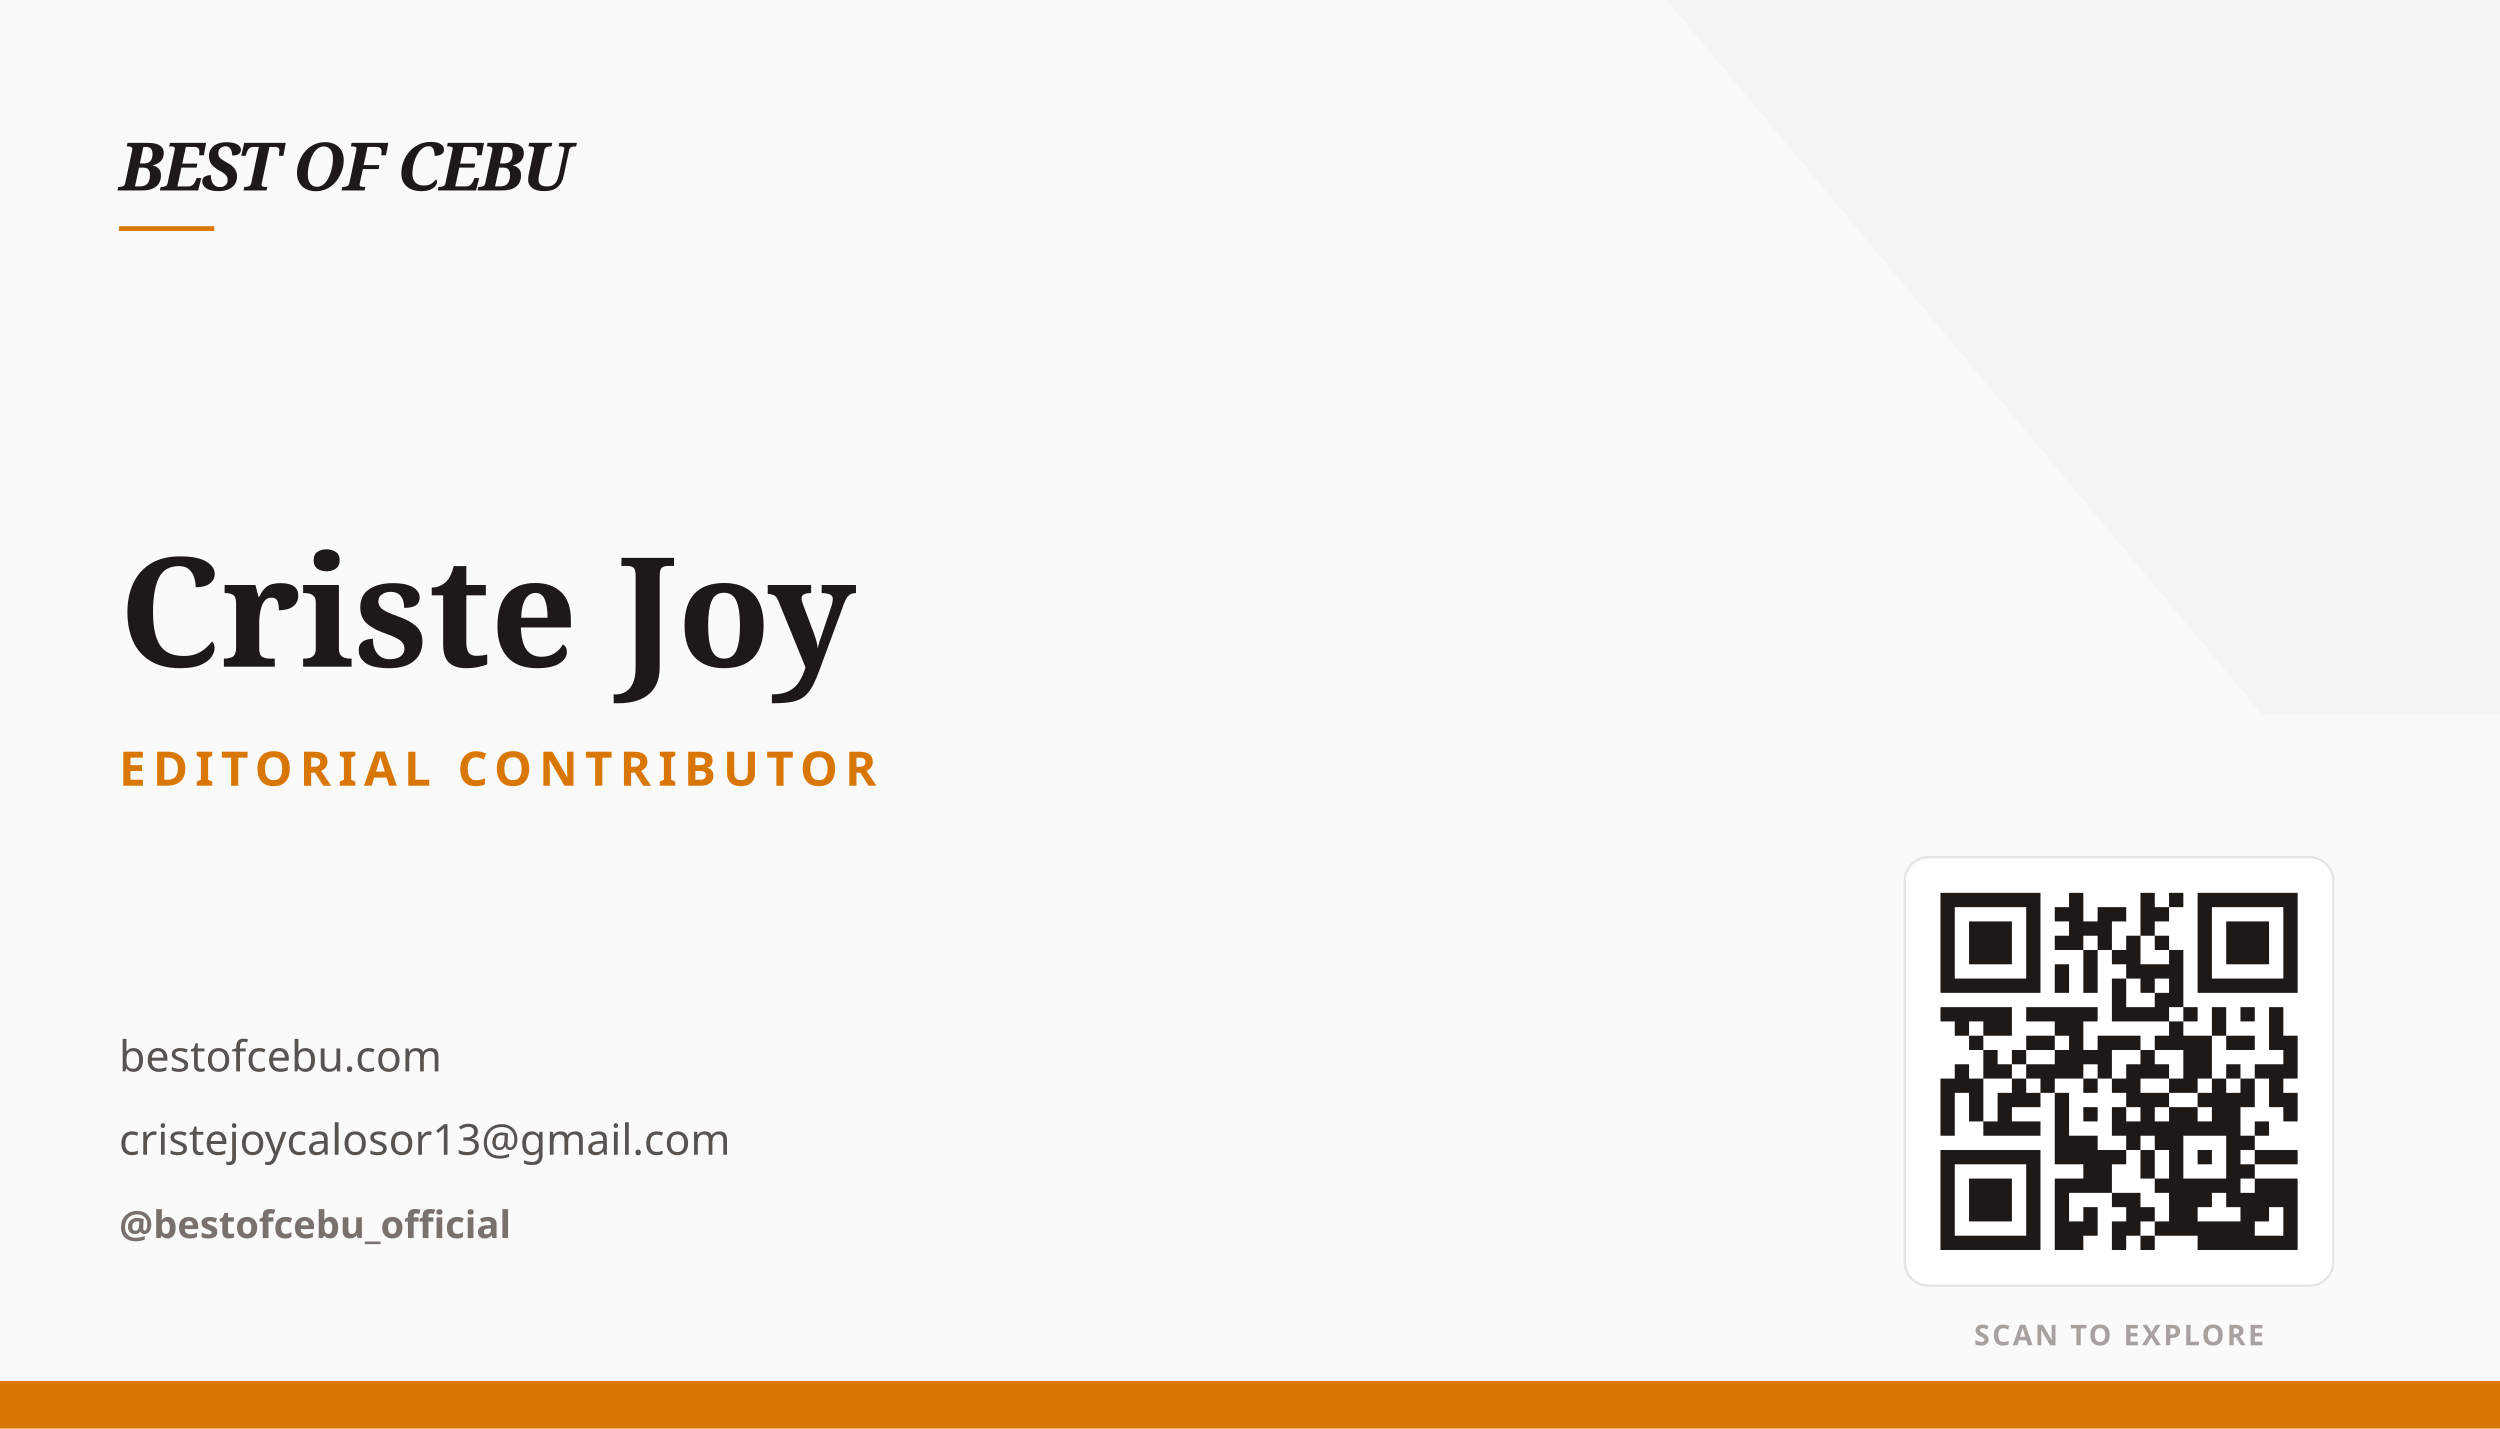
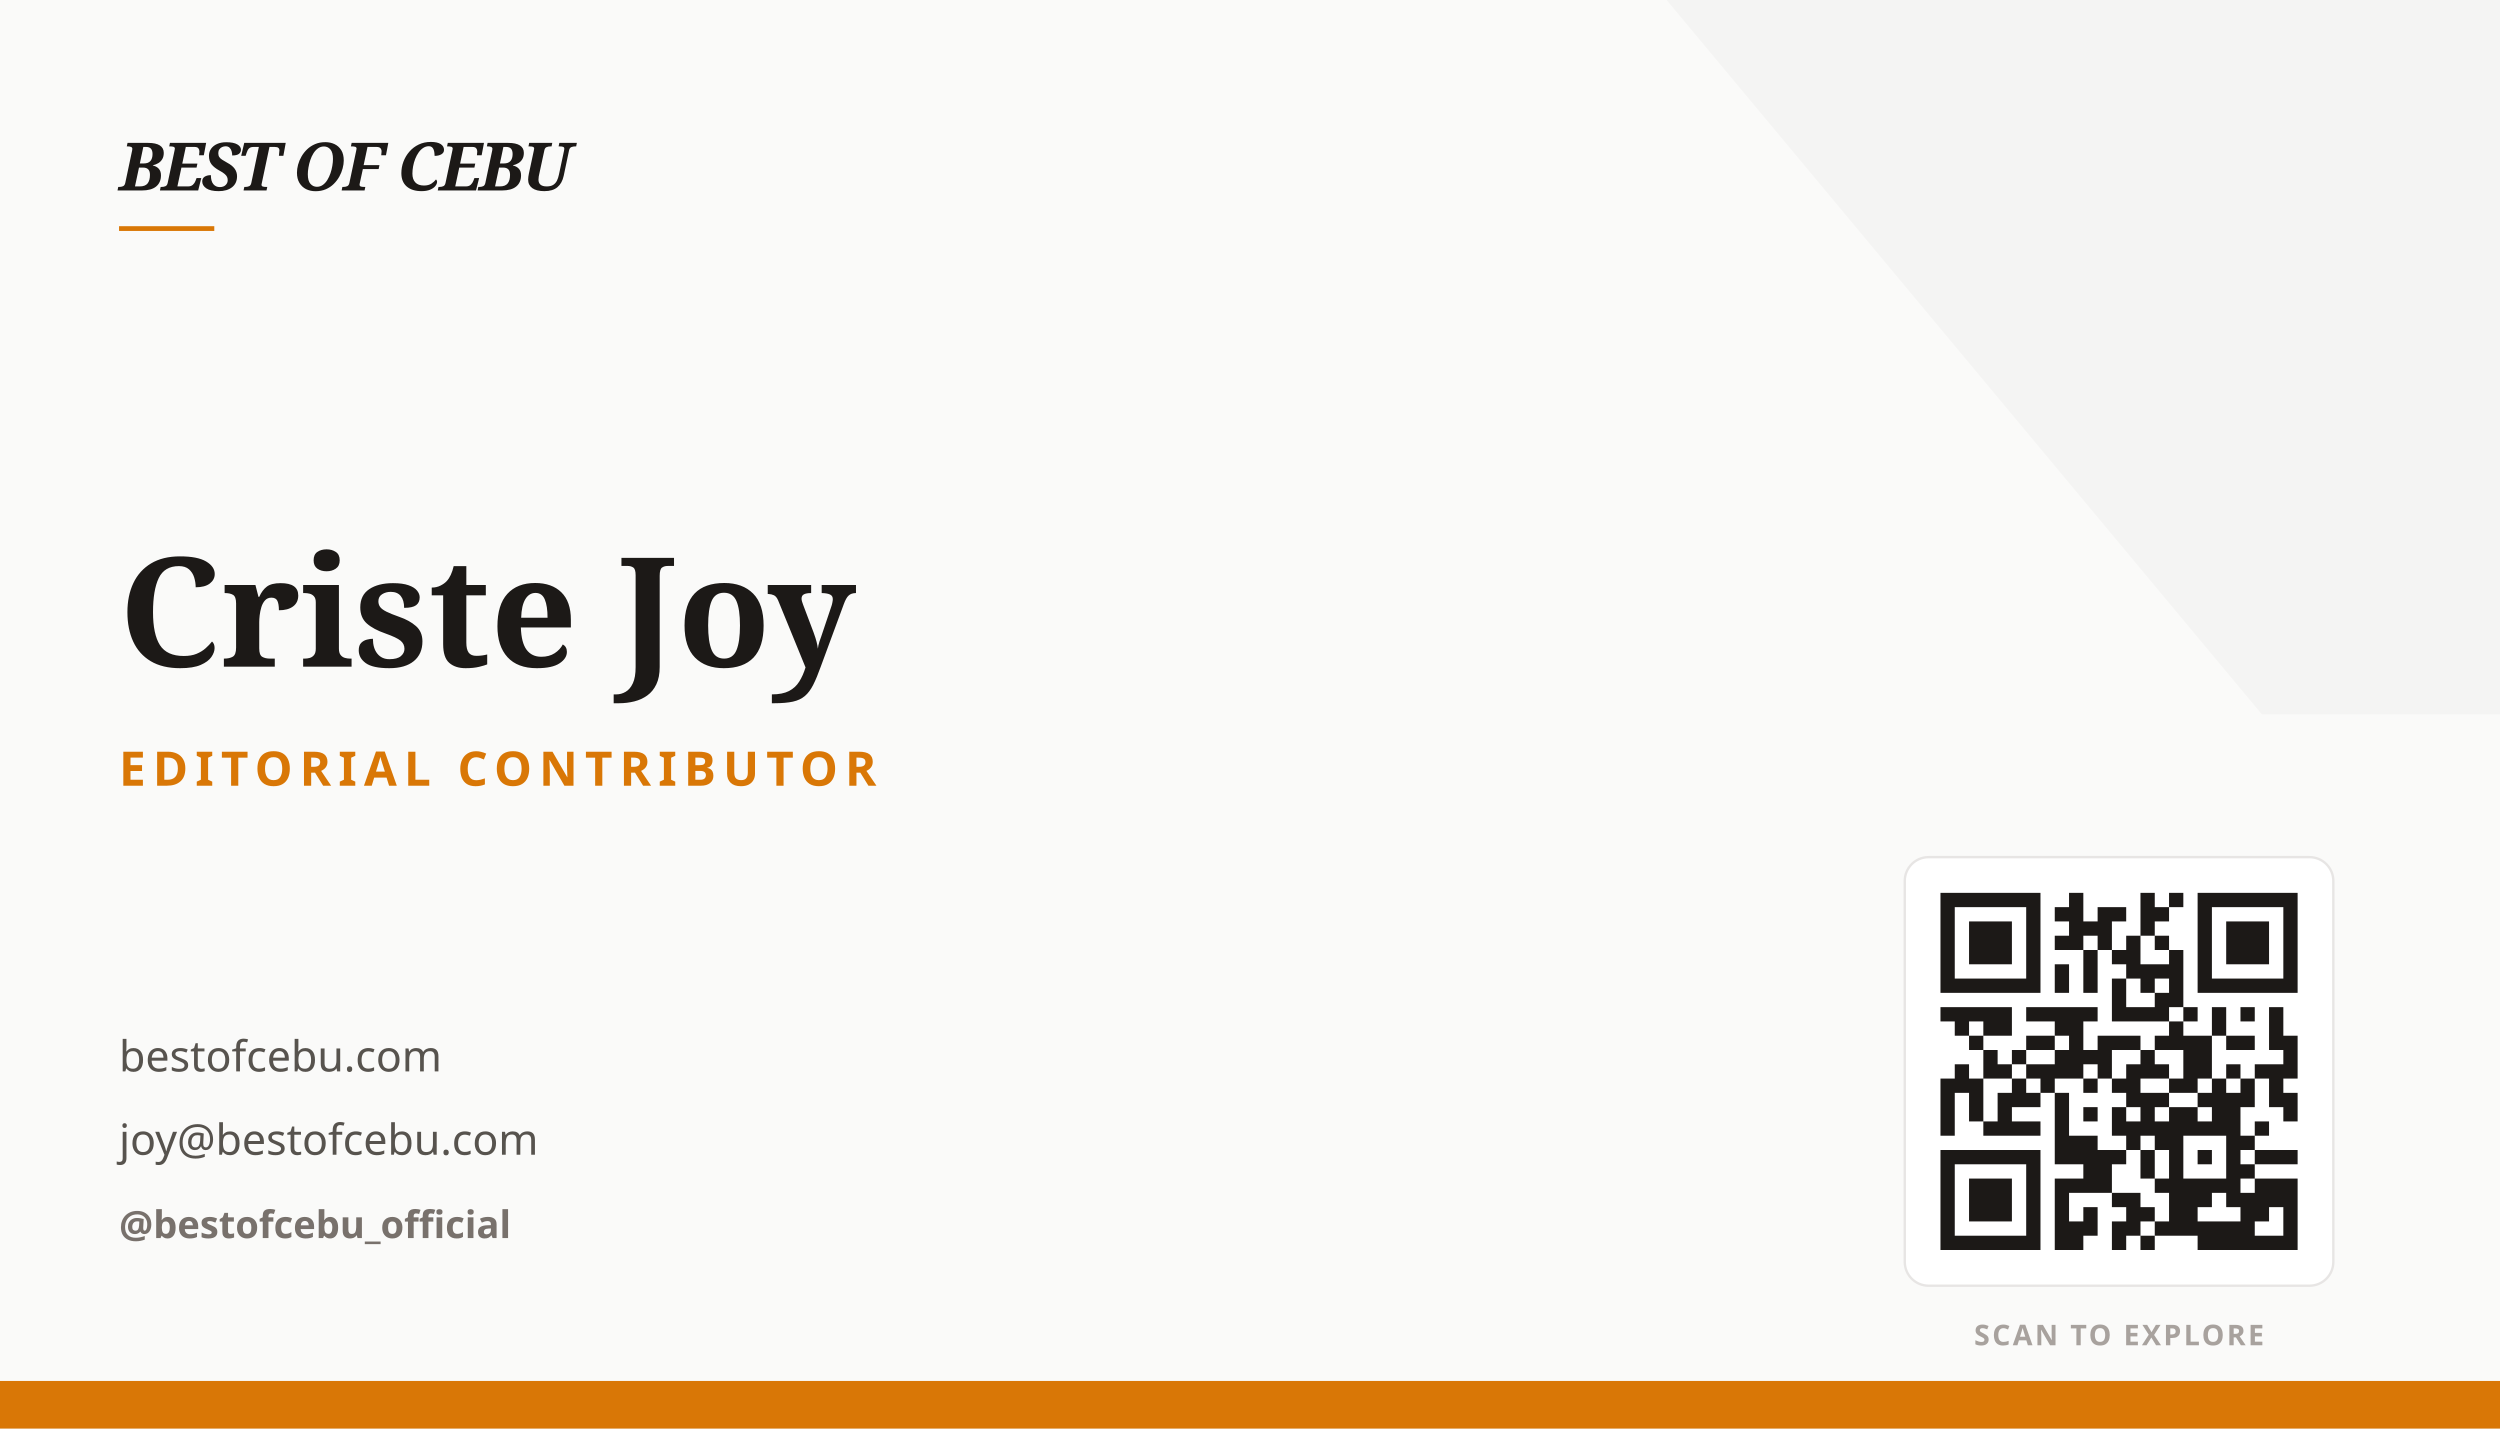
<svg xmlns="http://www.w3.org/2000/svg" width="1050" height="600" viewBox="0 0 1050 600">
  <rect width="1050" height="600" fill="#fafaf9" />
  <rect x="0" y="580" width="1050" height="20" fill="#d97706" />
  <text x="50" y="80" font-family="Serif" font-size="28" font-weight="900" font-style="italic" fill="#1c1917" letter-spacing="-1">BEST OF CEBU</text>
  <rect x="50" y="95" width="40" height="2" fill="#d97706" />
  <text x="50" y="280" font-family="Serif" font-size="64" font-weight="bold" fill="#1c1917">Criste Joy</text>
  <text x="50" y="330" font-family="Sans-serif" font-size="20" font-weight="bold" fill="#d97706" letter-spacing="3">EDITORIAL CONTRIBUTOR</text>
  <g transform="translate(50, 450)">
    <text x="0" y="0" font-family="Sans-serif" font-size="18" fill="#57534e">bestofcebu.com</text>
-     <text x="0" y="35" font-family="Sans-serif" font-size="18" fill="#57534e">cristejoycalosor13@gmail.com</text>
+     <text x="0" y="35" font-family="Sans-serif" font-size="18" fill="#57534e">joy@bestofcebu.com</text>
    <text x="0" y="70" font-family="Sans-serif" font-size="16" font-weight="bold" fill="#78716c">@bestofcebu_official</text>
  </g>
  <g transform="translate(800, 360)">
    <rect width="180" height="180" rx="10" fill="white" stroke="#e7e5e4" stroke-width="1" />
    <g transform="translate(15, 15) scale(1.0)">
      <path fill="#1c1917" d="M 0,0 l 6,0 0,6 -6,0 z M 6,0 l 6,0 0,6 -6,0 z M 12,0 l 6,0 0,6 -6,0 z M 18,0 l 6,0 0,6 -6,0 z M 24,0 l 6,0 0,6 -6,0 z M 30,0 l 6,0 0,6 -6,0 z M 36,0 l 6,0 0,6 -6,0 z M 54,0 l 6,0 0,6 -6,0 z M 84,0 l 6,0 0,6 -6,0 z M 96,0 l 6,0 0,6 -6,0 z M 108,0 l 6,0 0,6 -6,0 z M 114,0 l 6,0 0,6 -6,0 z M 120,0 l 6,0 0,6 -6,0 z M 126,0 l 6,0 0,6 -6,0 z M 132,0 l 6,0 0,6 -6,0 z M 138,0 l 6,0 0,6 -6,0 z M 144,0 l 6,0 0,6 -6,0 z M 0,6 l 6,0 0,6 -6,0 z M 36,6 l 6,0 0,6 -6,0 z M 48,6 l 6,0 0,6 -6,0 z M 54,6 l 6,0 0,6 -6,0 z M 66,6 l 6,0 0,6 -6,0 z M 72,6 l 6,0 0,6 -6,0 z M 84,6 l 6,0 0,6 -6,0 z M 90,6 l 6,0 0,6 -6,0 z M 108,6 l 6,0 0,6 -6,0 z M 144,6 l 6,0 0,6 -6,0 z M 0,12 l 6,0 0,6 -6,0 z M 12,12 l 6,0 0,6 -6,0 z M 18,12 l 6,0 0,6 -6,0 z M 24,12 l 6,0 0,6 -6,0 z M 36,12 l 6,0 0,6 -6,0 z M 54,12 l 6,0 0,6 -6,0 z M 60,12 l 6,0 0,6 -6,0 z M 66,12 l 6,0 0,6 -6,0 z M 84,12 l 6,0 0,6 -6,0 z M 108,12 l 6,0 0,6 -6,0 z M 120,12 l 6,0 0,6 -6,0 z M 126,12 l 6,0 0,6 -6,0 z M 132,12 l 6,0 0,6 -6,0 z M 144,12 l 6,0 0,6 -6,0 z M 0,18 l 6,0 0,6 -6,0 z M 12,18 l 6,0 0,6 -6,0 z M 18,18 l 6,0 0,6 -6,0 z M 24,18 l 6,0 0,6 -6,0 z M 36,18 l 6,0 0,6 -6,0 z M 48,18 l 6,0 0,6 -6,0 z M 54,18 l 6,0 0,6 -6,0 z M 66,18 l 6,0 0,6 -6,0 z M 78,18 l 6,0 0,6 -6,0 z M 90,18 l 6,0 0,6 -6,0 z M 108,18 l 6,0 0,6 -6,0 z M 120,18 l 6,0 0,6 -6,0 z M 126,18 l 6,0 0,6 -6,0 z M 132,18 l 6,0 0,6 -6,0 z M 144,18 l 6,0 0,6 -6,0 z M 0,24 l 6,0 0,6 -6,0 z M 12,24 l 6,0 0,6 -6,0 z M 18,24 l 6,0 0,6 -6,0 z M 24,24 l 6,0 0,6 -6,0 z M 36,24 l 6,0 0,6 -6,0 z M 60,24 l 6,0 0,6 -6,0 z M 72,24 l 6,0 0,6 -6,0 z M 78,24 l 6,0 0,6 -6,0 z M 96,24 l 6,0 0,6 -6,0 z M 108,24 l 6,0 0,6 -6,0 z M 120,24 l 6,0 0,6 -6,0 z M 126,24 l 6,0 0,6 -6,0 z M 132,24 l 6,0 0,6 -6,0 z M 144,24 l 6,0 0,6 -6,0 z M 0,30 l 6,0 0,6 -6,0 z M 36,30 l 6,0 0,6 -6,0 z M 48,30 l 6,0 0,6 -6,0 z M 60,30 l 6,0 0,6 -6,0 z M 78,30 l 6,0 0,6 -6,0 z M 84,30 l 6,0 0,6 -6,0 z M 90,30 l 6,0 0,6 -6,0 z M 96,30 l 6,0 0,6 -6,0 z M 108,30 l 6,0 0,6 -6,0 z M 144,30 l 6,0 0,6 -6,0 z M 0,36 l 6,0 0,6 -6,0 z M 6,36 l 6,0 0,6 -6,0 z M 12,36 l 6,0 0,6 -6,0 z M 18,36 l 6,0 0,6 -6,0 z M 24,36 l 6,0 0,6 -6,0 z M 30,36 l 6,0 0,6 -6,0 z M 36,36 l 6,0 0,6 -6,0 z M 48,36 l 6,0 0,6 -6,0 z M 60,36 l 6,0 0,6 -6,0 z M 72,36 l 6,0 0,6 -6,0 z M 84,36 l 6,0 0,6 -6,0 z M 96,36 l 6,0 0,6 -6,0 z M 108,36 l 6,0 0,6 -6,0 z M 114,36 l 6,0 0,6 -6,0 z M 120,36 l 6,0 0,6 -6,0 z M 126,36 l 6,0 0,6 -6,0 z M 132,36 l 6,0 0,6 -6,0 z M 138,36 l 6,0 0,6 -6,0 z M 144,36 l 6,0 0,6 -6,0 z M 72,42 l 6,0 0,6 -6,0 z M 90,42 l 6,0 0,6 -6,0 z M 96,42 l 6,0 0,6 -6,0 z M 0,48 l 6,0 0,6 -6,0 z M 6,48 l 6,0 0,6 -6,0 z M 12,48 l 6,0 0,6 -6,0 z M 18,48 l 6,0 0,6 -6,0 z M 24,48 l 6,0 0,6 -6,0 z M 36,48 l 6,0 0,6 -6,0 z M 42,48 l 6,0 0,6 -6,0 z M 48,48 l 6,0 0,6 -6,0 z M 54,48 l 6,0 0,6 -6,0 z M 60,48 l 6,0 0,6 -6,0 z M 72,48 l 6,0 0,6 -6,0 z M 78,48 l 6,0 0,6 -6,0 z M 84,48 l 6,0 0,6 -6,0 z M 90,48 l 6,0 0,6 -6,0 z M 102,48 l 6,0 0,6 -6,0 z M 114,48 l 6,0 0,6 -6,0 z M 126,48 l 6,0 0,6 -6,0 z M 138,48 l 6,0 0,6 -6,0 z M 6,54 l 6,0 0,6 -6,0 z M 18,54 l 6,0 0,6 -6,0 z M 24,54 l 6,0 0,6 -6,0 z M 48,54 l 6,0 0,6 -6,0 z M 54,54 l 6,0 0,6 -6,0 z M 96,54 l 6,0 0,6 -6,0 z M 114,54 l 6,0 0,6 -6,0 z M 138,54 l 6,0 0,6 -6,0 z M 12,60 l 6,0 0,6 -6,0 z M 36,60 l 6,0 0,6 -6,0 z M 42,60 l 6,0 0,6 -6,0 z M 54,60 l 6,0 0,6 -6,0 z M 66,60 l 6,0 0,6 -6,0 z M 72,60 l 6,0 0,6 -6,0 z M 78,60 l 6,0 0,6 -6,0 z M 90,60 l 6,0 0,6 -6,0 z M 96,60 l 6,0 0,6 -6,0 z M 102,60 l 6,0 0,6 -6,0 z M 108,60 l 6,0 0,6 -6,0 z M 120,60 l 6,0 0,6 -6,0 z M 126,60 l 6,0 0,6 -6,0 z M 138,60 l 6,0 0,6 -6,0 z M 144,60 l 6,0 0,6 -6,0 z M 18,66 l 6,0 0,6 -6,0 z M 30,66 l 6,0 0,6 -6,0 z M 48,66 l 6,0 0,6 -6,0 z M 54,66 l 6,0 0,6 -6,0 z M 60,66 l 6,0 0,6 -6,0 z M 66,66 l 6,0 0,6 -6,0 z M 84,66 l 6,0 0,6 -6,0 z M 102,66 l 6,0 0,6 -6,0 z M 108,66 l 6,0 0,6 -6,0 z M 144,66 l 6,0 0,6 -6,0 z M 6,72 l 6,0 0,6 -6,0 z M 18,72 l 6,0 0,6 -6,0 z M 24,72 l 6,0 0,6 -6,0 z M 36,72 l 6,0 0,6 -6,0 z M 42,72 l 6,0 0,6 -6,0 z M 48,72 l 6,0 0,6 -6,0 z M 54,72 l 6,0 0,6 -6,0 z M 66,72 l 6,0 0,6 -6,0 z M 78,72 l 6,0 0,6 -6,0 z M 84,72 l 6,0 0,6 -6,0 z M 90,72 l 6,0 0,6 -6,0 z M 102,72 l 6,0 0,6 -6,0 z M 108,72 l 6,0 0,6 -6,0 z M 120,72 l 6,0 0,6 -6,0 z M 132,72 l 6,0 0,6 -6,0 z M 138,72 l 6,0 0,6 -6,0 z M 144,72 l 6,0 0,6 -6,0 z M 0,78 l 6,0 0,6 -6,0 z M 6,78 l 6,0 0,6 -6,0 z M 12,78 l 6,0 0,6 -6,0 z M 30,78 l 6,0 0,6 -6,0 z M 42,78 l 6,0 0,6 -6,0 z M 60,78 l 6,0 0,6 -6,0 z M 72,78 l 6,0 0,6 -6,0 z M 78,78 l 6,0 0,6 -6,0 z M 96,78 l 6,0 0,6 -6,0 z M 102,78 l 6,0 0,6 -6,0 z M 114,78 l 6,0 0,6 -6,0 z M 126,78 l 6,0 0,6 -6,0 z M 138,78 l 6,0 0,6 -6,0 z M 0,84 l 6,0 0,6 -6,0 z M 12,84 l 6,0 0,6 -6,0 z M 24,84 l 6,0 0,6 -6,0 z M 30,84 l 6,0 0,6 -6,0 z M 36,84 l 6,0 0,6 -6,0 z M 48,84 l 6,0 0,6 -6,0 z M 78,84 l 6,0 0,6 -6,0 z M 84,84 l 6,0 0,6 -6,0 z M 90,84 l 6,0 0,6 -6,0 z M 108,84 l 6,0 0,6 -6,0 z M 114,84 l 6,0 0,6 -6,0 z M 120,84 l 6,0 0,6 -6,0 z M 126,84 l 6,0 0,6 -6,0 z M 138,84 l 6,0 0,6 -6,0 z M 144,84 l 6,0 0,6 -6,0 z M 0,90 l 6,0 0,6 -6,0 z M 12,90 l 6,0 0,6 -6,0 z M 24,90 l 6,0 0,6 -6,0 z M 48,90 l 6,0 0,6 -6,0 z M 60,90 l 6,0 0,6 -6,0 z M 72,90 l 6,0 0,6 -6,0 z M 84,90 l 6,0 0,6 -6,0 z M 96,90 l 6,0 0,6 -6,0 z M 102,90 l 6,0 0,6 -6,0 z M 114,90 l 6,0 0,6 -6,0 z M 120,90 l 6,0 0,6 -6,0 z M 144,90 l 6,0 0,6 -6,0 z M 0,96 l 6,0 0,6 -6,0 z M 18,96 l 6,0 0,6 -6,0 z M 24,96 l 6,0 0,6 -6,0 z M 30,96 l 6,0 0,6 -6,0 z M 36,96 l 6,0 0,6 -6,0 z M 48,96 l 6,0 0,6 -6,0 z M 72,96 l 6,0 0,6 -6,0 z M 78,96 l 6,0 0,6 -6,0 z M 84,96 l 6,0 0,6 -6,0 z M 90,96 l 6,0 0,6 -6,0 z M 96,96 l 6,0 0,6 -6,0 z M 102,96 l 6,0 0,6 -6,0 z M 108,96 l 6,0 0,6 -6,0 z M 114,96 l 6,0 0,6 -6,0 z M 120,96 l 6,0 0,6 -6,0 z M 132,96 l 6,0 0,6 -6,0 z M 48,102 l 6,0 0,6 -6,0 z M 54,102 l 6,0 0,6 -6,0 z M 60,102 l 6,0 0,6 -6,0 z M 78,102 l 6,0 0,6 -6,0 z M 90,102 l 6,0 0,6 -6,0 z M 96,102 l 6,0 0,6 -6,0 z M 120,102 l 6,0 0,6 -6,0 z M 126,102 l 6,0 0,6 -6,0 z M 0,108 l 6,0 0,6 -6,0 z M 6,108 l 6,0 0,6 -6,0 z M 12,108 l 6,0 0,6 -6,0 z M 18,108 l 6,0 0,6 -6,0 z M 24,108 l 6,0 0,6 -6,0 z M 30,108 l 6,0 0,6 -6,0 z M 36,108 l 6,0 0,6 -6,0 z M 48,108 l 6,0 0,6 -6,0 z M 54,108 l 6,0 0,6 -6,0 z M 60,108 l 6,0 0,6 -6,0 z M 66,108 l 6,0 0,6 -6,0 z M 72,108 l 6,0 0,6 -6,0 z M 84,108 l 6,0 0,6 -6,0 z M 96,108 l 6,0 0,6 -6,0 z M 108,108 l 6,0 0,6 -6,0 z M 120,108 l 6,0 0,6 -6,0 z M 132,108 l 6,0 0,6 -6,0 z M 138,108 l 6,0 0,6 -6,0 z M 144,108 l 6,0 0,6 -6,0 z M 0,114 l 6,0 0,6 -6,0 z M 36,114 l 6,0 0,6 -6,0 z M 60,114 l 6,0 0,6 -6,0 z M 66,114 l 6,0 0,6 -6,0 z M 84,114 l 6,0 0,6 -6,0 z M 96,114 l 6,0 0,6 -6,0 z M 120,114 l 6,0 0,6 -6,0 z M 126,114 l 6,0 0,6 -6,0 z M 0,120 l 6,0 0,6 -6,0 z M 12,120 l 6,0 0,6 -6,0 z M 18,120 l 6,0 0,6 -6,0 z M 24,120 l 6,0 0,6 -6,0 z M 36,120 l 6,0 0,6 -6,0 z M 48,120 l 6,0 0,6 -6,0 z M 54,120 l 6,0 0,6 -6,0 z M 60,120 l 6,0 0,6 -6,0 z M 66,120 l 6,0 0,6 -6,0 z M 90,120 l 6,0 0,6 -6,0 z M 96,120 l 6,0 0,6 -6,0 z M 102,120 l 6,0 0,6 -6,0 z M 108,120 l 6,0 0,6 -6,0 z M 114,120 l 6,0 0,6 -6,0 z M 120,120 l 6,0 0,6 -6,0 z M 132,120 l 6,0 0,6 -6,0 z M 138,120 l 6,0 0,6 -6,0 z M 144,120 l 6,0 0,6 -6,0 z M 0,126 l 6,0 0,6 -6,0 z M 12,126 l 6,0 0,6 -6,0 z M 18,126 l 6,0 0,6 -6,0 z M 24,126 l 6,0 0,6 -6,0 z M 36,126 l 6,0 0,6 -6,0 z M 48,126 l 6,0 0,6 -6,0 z M 72,126 l 6,0 0,6 -6,0 z M 78,126 l 6,0 0,6 -6,0 z M 96,126 l 6,0 0,6 -6,0 z M 102,126 l 6,0 0,6 -6,0 z M 108,126 l 6,0 0,6 -6,0 z M 120,126 l 6,0 0,6 -6,0 z M 126,126 l 6,0 0,6 -6,0 z M 132,126 l 6,0 0,6 -6,0 z M 138,126 l 6,0 0,6 -6,0 z M 144,126 l 6,0 0,6 -6,0 z M 0,132 l 6,0 0,6 -6,0 z M 12,132 l 6,0 0,6 -6,0 z M 18,132 l 6,0 0,6 -6,0 z M 24,132 l 6,0 0,6 -6,0 z M 36,132 l 6,0 0,6 -6,0 z M 48,132 l 6,0 0,6 -6,0 z M 60,132 l 6,0 0,6 -6,0 z M 78,132 l 6,0 0,6 -6,0 z M 84,132 l 6,0 0,6 -6,0 z M 96,132 l 6,0 0,6 -6,0 z M 102,132 l 6,0 0,6 -6,0 z M 126,132 l 6,0 0,6 -6,0 z M 132,132 l 6,0 0,6 -6,0 z M 144,132 l 6,0 0,6 -6,0 z M 0,138 l 6,0 0,6 -6,0 z M 36,138 l 6,0 0,6 -6,0 z M 48,138 l 6,0 0,6 -6,0 z M 54,138 l 6,0 0,6 -6,0 z M 60,138 l 6,0 0,6 -6,0 z M 72,138 l 6,0 0,6 -6,0 z M 78,138 l 6,0 0,6 -6,0 z M 90,138 l 6,0 0,6 -6,0 z M 96,138 l 6,0 0,6 -6,0 z M 102,138 l 6,0 0,6 -6,0 z M 108,138 l 6,0 0,6 -6,0 z M 114,138 l 6,0 0,6 -6,0 z M 120,138 l 6,0 0,6 -6,0 z M 126,138 l 6,0 0,6 -6,0 z M 144,138 l 6,0 0,6 -6,0 z M 0,144 l 6,0 0,6 -6,0 z M 6,144 l 6,0 0,6 -6,0 z M 12,144 l 6,0 0,6 -6,0 z M 18,144 l 6,0 0,6 -6,0 z M 24,144 l 6,0 0,6 -6,0 z M 30,144 l 6,0 0,6 -6,0 z M 36,144 l 6,0 0,6 -6,0 z M 48,144 l 6,0 0,6 -6,0 z M 54,144 l 6,0 0,6 -6,0 z M 72,144 l 6,0 0,6 -6,0 z M 84,144 l 6,0 0,6 -6,0 z M 108,144 l 6,0 0,6 -6,0 z M 114,144 l 6,0 0,6 -6,0 z M 120,144 l 6,0 0,6 -6,0 z M 126,144 l 6,0 0,6 -6,0 z M 132,144 l 6,0 0,6 -6,0 z M 138,144 l 6,0 0,6 -6,0 z M 144,144 l 6,0 0,6 -6,0 z " />
    </g>
    <text x="90" y="205" font-family="Sans-serif" font-size="12" font-weight="bold" fill="#a8a29e" text-anchor="middle" letter-spacing="1">SCAN TO EXPLORE</text>
  </g>
  <path d="M700 0 L1050 0 L1050 300 L950 300 Z" fill="#1c1917" opacity="0.03" />
</svg>
